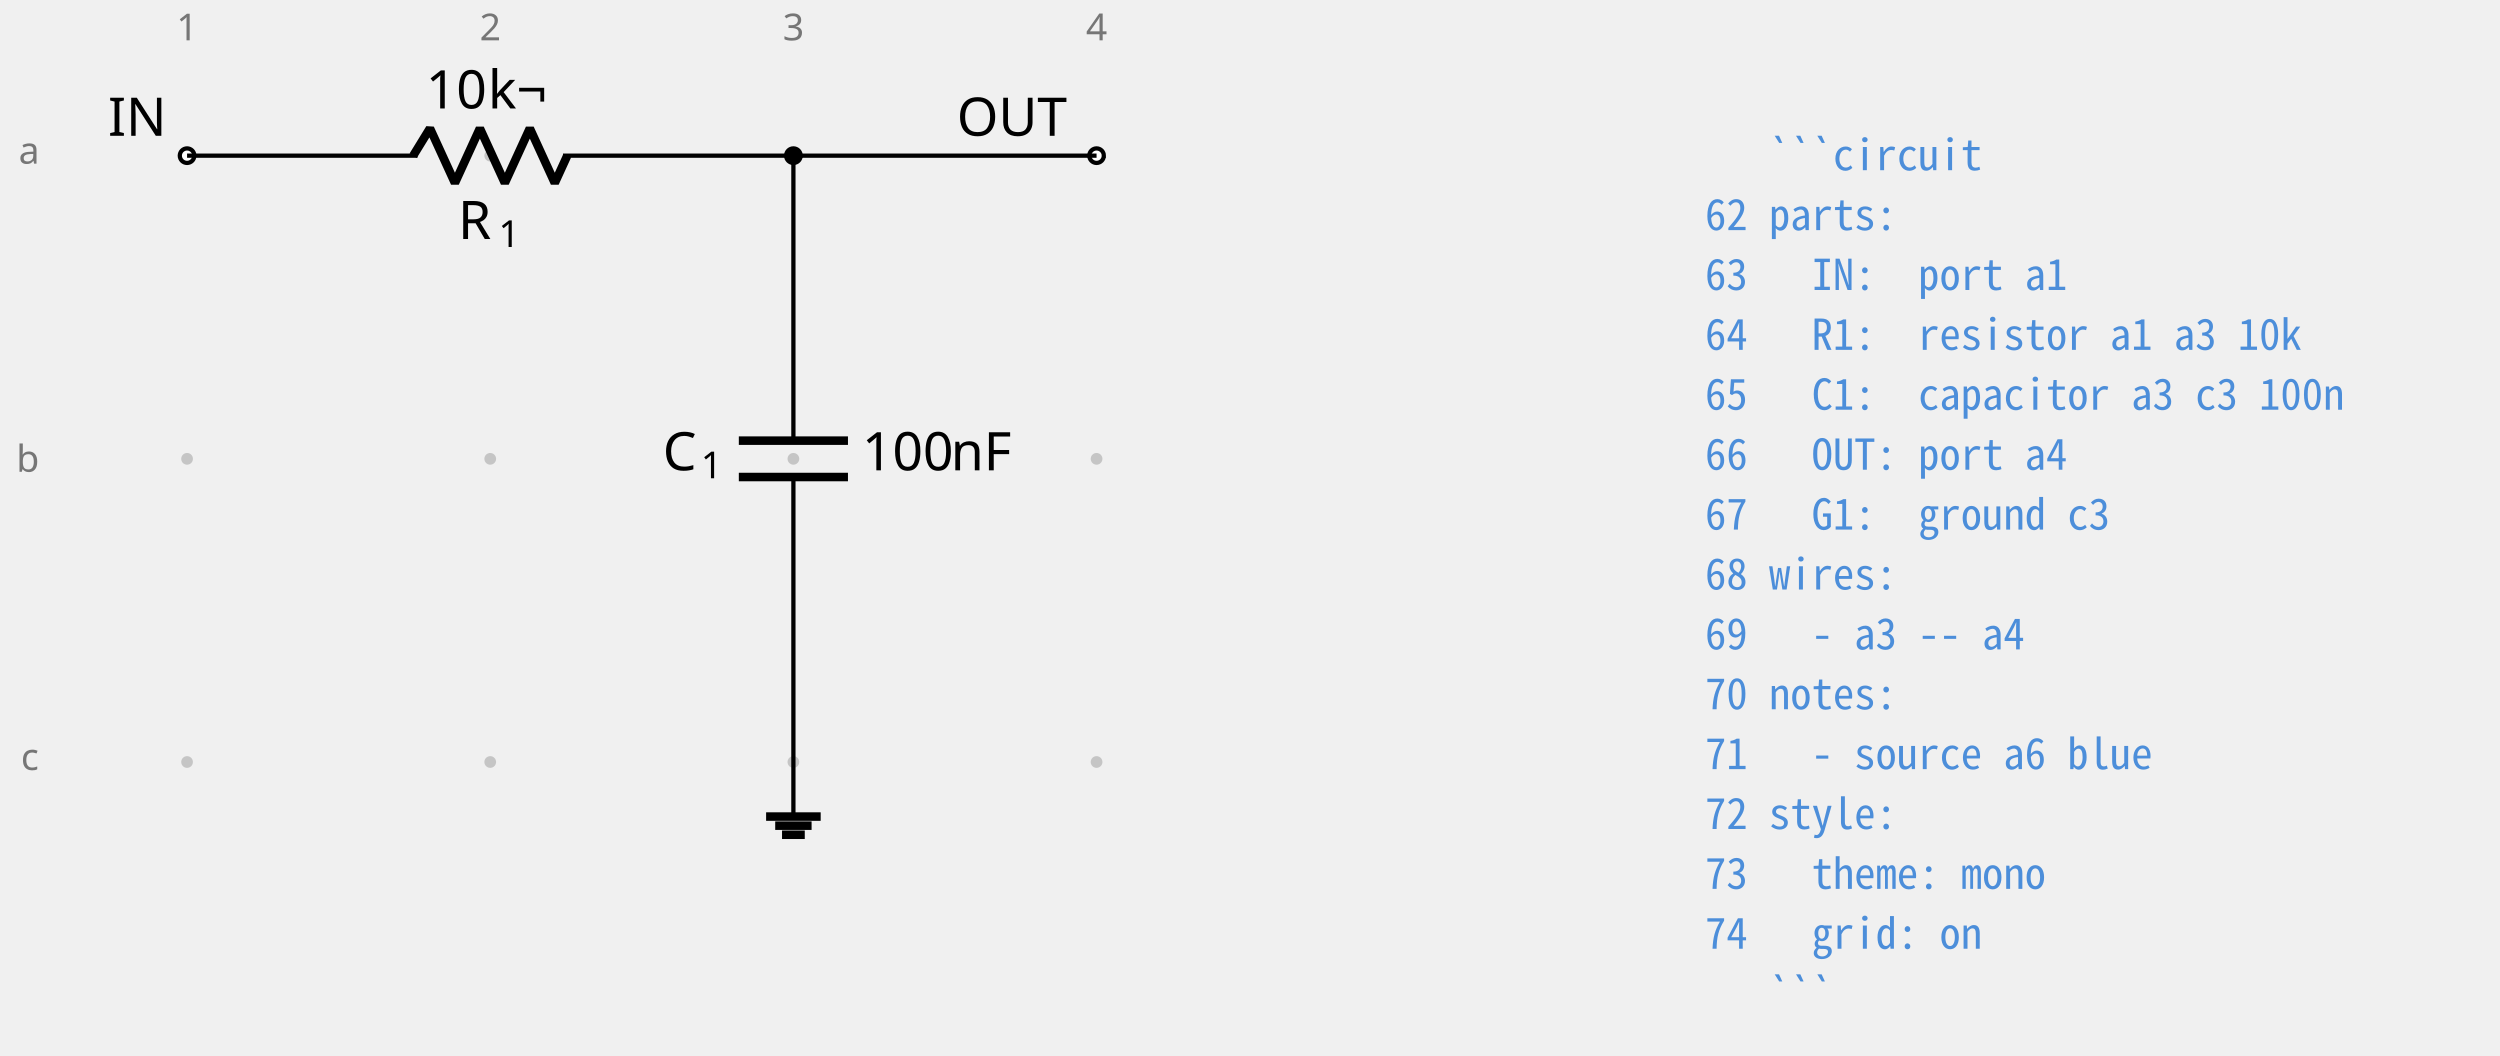
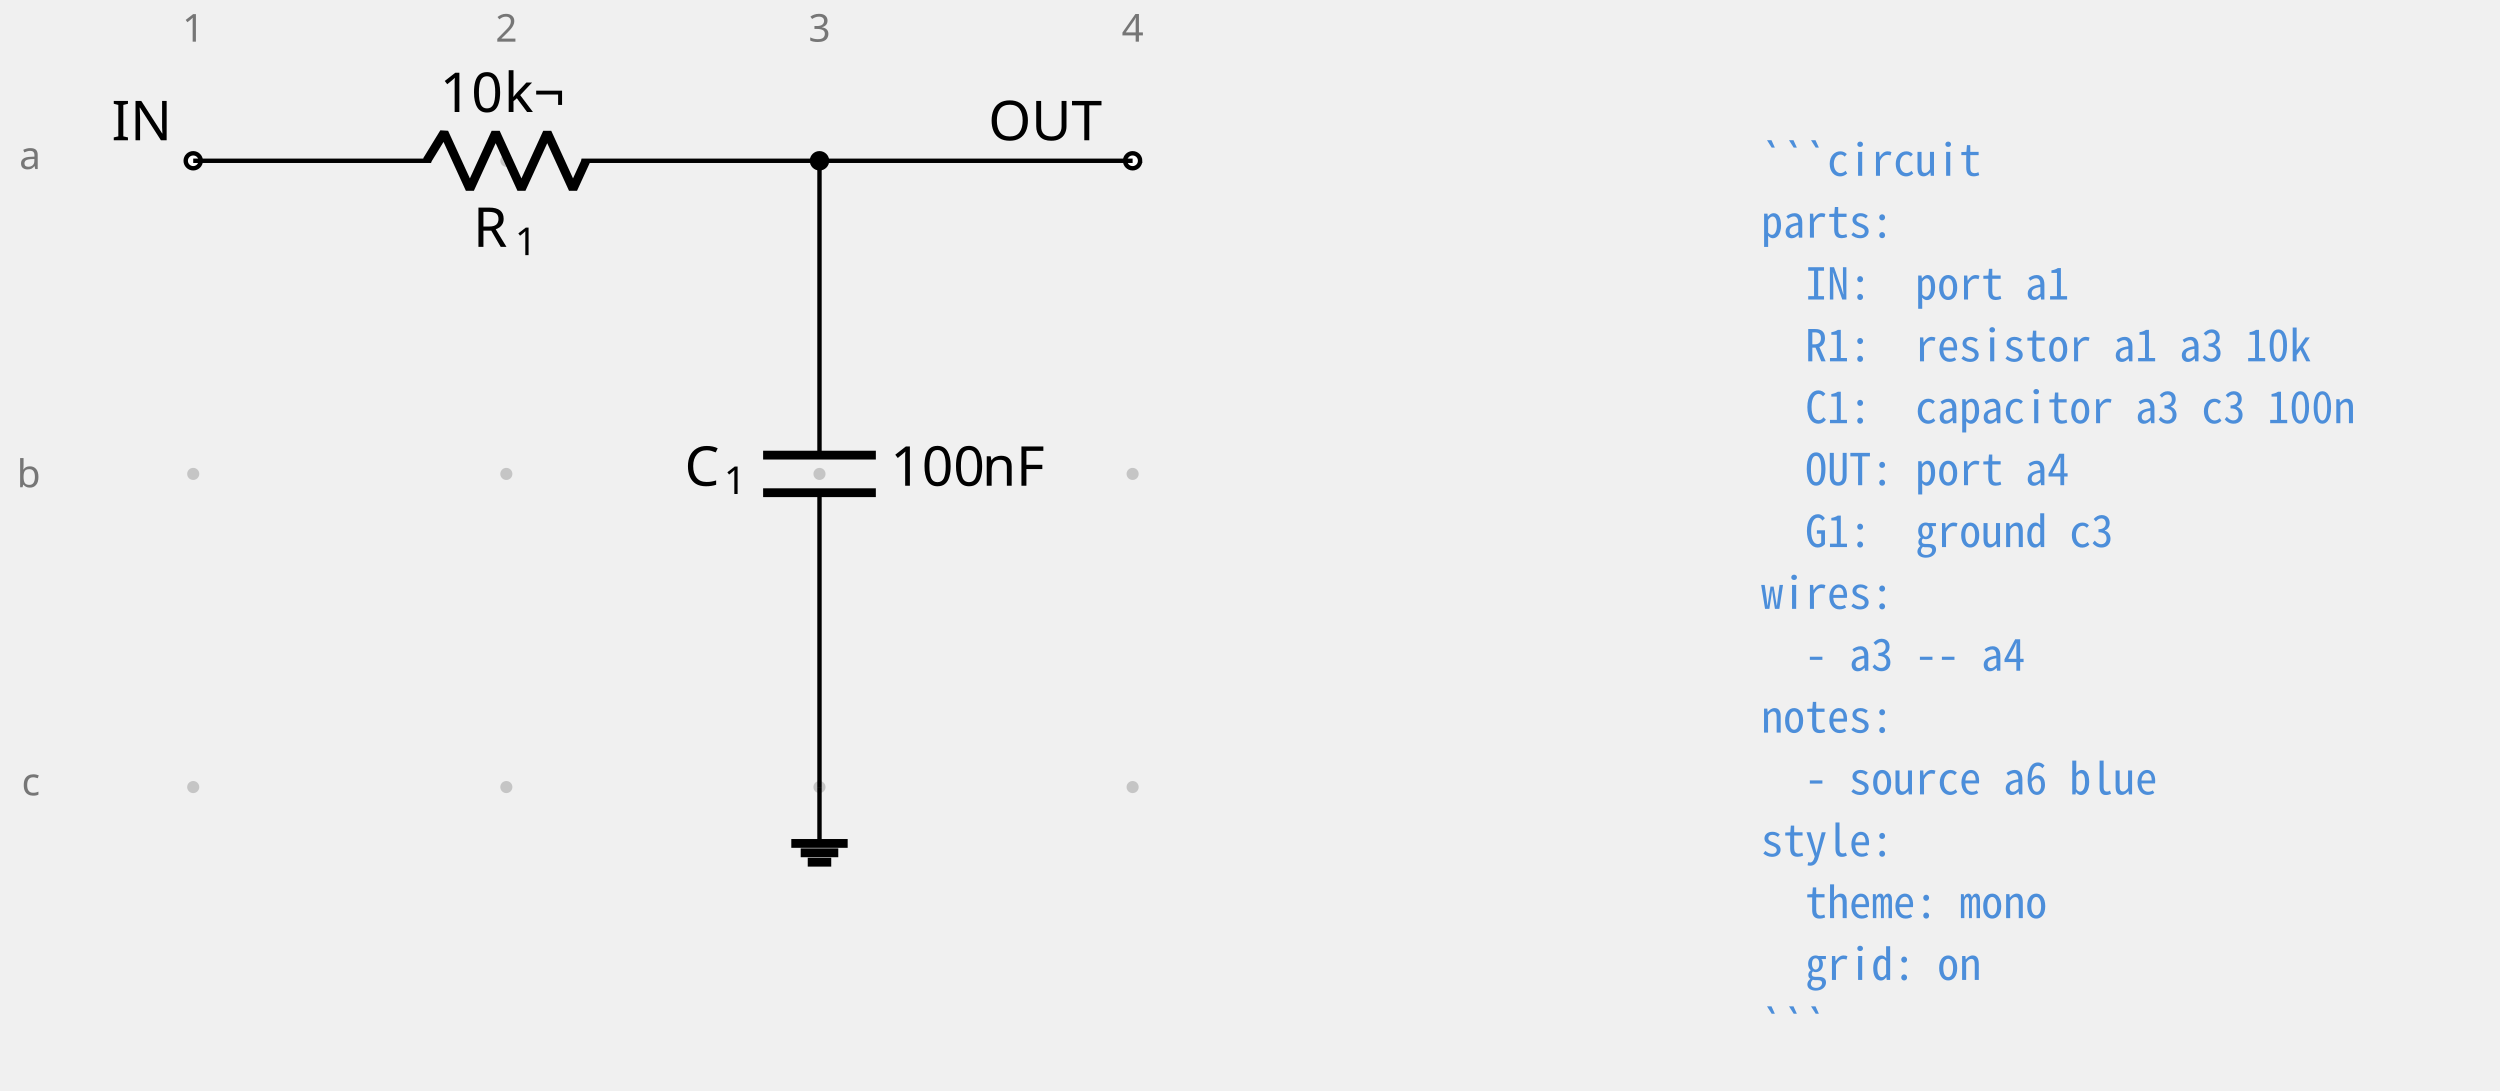
- <svg xmlns="http://www.w3.org/2000/svg" fill="#000000" width="625.678" height="264.171" viewBox="-72 -72 469.259 198.128">
+ <svg xmlns="http://www.w3.org/2000/svg" fill="#000000" width="605.761" height="264.171" viewBox="-72 -72 454.321 198.128">
  <g stroke="#000000" stroke-miterlimit="10" stroke-width=".8">
    <path fill="#767676" fill-opacity=".35" stroke="none" stroke-opacity=".35" d="M-35.787-42.781a1.1 1.1 0 1 0-2.2 0 1.1 1.1 0 0 0 2.2 0M-35.787 14.124a1.1 1.1 0 1 0-2.2 0 1.1 1.1 0 0 0 2.2 0M-35.787 71.03a1.1 1.1 0 1 0-2.2 0 1.1 1.1 0 0 0 2.2 0M21.118-42.781a1.1 1.1 0 1 0-2.2 0 1.1 1.1 0 0 0 2.2 0M21.118 14.124a1.1 1.1 0 1 0-2.2 0 1.1 1.1 0 0 0 2.2 0M21.118 71.03a1.1 1.1 0 1 0-2.2 0 1.1 1.1 0 0 0 2.2 0M78.024-42.781a1.1 1.1 0 1 0-2.2 0 1.1 1.1 0 0 0 2.2 0M78.024 14.124a1.1 1.1 0 1 0-2.2 0 1.1 1.1 0 0 0 2.2 0M78.024 71.03a1.1 1.1 0 1 0-2.2 0 1.1 1.1 0 0 0 2.2 0M134.93-42.781a1.1 1.1 0 1 0-2.2 0 1.1 1.1 0 0 0 2.2 0M134.93 14.124a1.1 1.1 0 1 0-2.2 0 1.1 1.1 0 0 0 2.2 0M134.93 71.03a1.1 1.1 0 1 0-2.2 0 1.1 1.1 0 0 0 2.2 0m-1.1 0" />
    <g fill="#767676" stroke="#767676">
      <text x="-36.887" y="-42.781" fill="#767676" stroke="none" font-family="cmr7" font-size="7" transform="translate(-1.993 -21.645)">1</text>
    </g>
    <g fill="#767676" stroke="#767676">
      <text x="-36.887" y="-42.781" fill="#767676" stroke="none" font-family="cmr7" font-size="7" transform="translate(54.912 -21.645)">2</text>
    </g>
    <g fill="#767676" stroke="#767676">
      <text x="-36.887" y="-42.781" fill="#767676" stroke="none" font-family="cmr7" font-size="7" transform="translate(111.818 -21.645)">3</text>
    </g>
    <g fill="#767676" stroke="#767676">
      <text x="-36.887" y="-42.781" fill="#767676" stroke="none" font-family="cmr7" font-size="7" transform="translate(168.723 -21.645)">4</text>
    </g>
    <g fill="#767676" stroke="#767676">
      <text x="-36.887" y="-42.781" fill="#767676" stroke="none" font-family="cmr7" font-size="7" transform="translate(-31.62 1.507)">a</text>
    </g>
    <g fill="#767676" stroke="#767676">
      <text x="-36.887" y="-42.781" fill="#767676" stroke="none" font-family="cmr7" font-size="7" transform="translate(-32.05 59.336)">b</text>
    </g>
    <g fill="#767676" stroke="#767676">
      <text x="-36.887" y="-42.781" fill="#767676" stroke="none" font-family="cmr7" font-size="7" transform="translate(-31.189 115.318)">c</text>
    </g>
    <g fill="#ffffff">
      <path d="M-35.522-42.781a1.365 1.365 0 1 0-2.73 0 1.365 1.365 0 0 0 2.73 0Zm-1.365 0" />
    </g>
    <text x="-36.887" y="-42.781" stroke="none" font-family="cmr10" font-size="10" transform="translate(-14.844 -3.733)">IN</text>
    <path fill="none" d="M-36.887-42.781h.4m-.4 0H6.36m27.315 0h43.248m-.4 0h.4" />
    <g stroke-linejoin="bevel" stroke-width="1.6">
      <path fill="none" d="m5.561-42.781 3.143-5.122L13.39-37.66l4.685-10.243 4.686 10.243 4.686-10.243 4.686 10.243 2.343-5.121" />
    </g>
    <g stroke="none">
      <text x="-36.887" y="-42.781" font-family="cmmi10" font-size="10" transform="translate(50.866 15.648)">R</text>
      <text x="-29.294" y="-41.281" font-family="cmr7" font-size="7" transform="translate(50.866 15.648)">1</text>
    </g>
    <g stroke="none" font-family="cmr10" font-size="10">
      <text x="-36.887" y="-42.781" transform="translate(44.822 -8.863)">10</text>
      <text x="-25.221" y="-42.781" transform="translate(44.822 -8.863)">k¬</text>
    </g>
    <path fill="none" d="M76.924-42.781v.4m0-.4v53.49m0 6.83v53.49m0-.399v.4" />
    <g stroke-width="1.6">
      <path fill="none" d="M87.167 10.71H66.68m20.486 6.828H66.68" />
    </g>
    <g stroke="none">
      <text x="-36.887" y="-42.781" font-family="cmmi10" font-size="10" transform="translate(89.296 59.058)">C</text>
      <text x="-29.74" y="-41.281" font-family="cmr7" font-size="7" transform="translate(89.296 59.058)">1</text>
    </g>
    <g stroke="none" font-family="cmr10" font-size="10">
      <text x="-36.887" y="-42.781" transform="translate(126.693 59.058)">100</text>
      <text x="-20.22" y="-42.781" transform="translate(126.693 59.058)">nF</text>
    </g>
    <g fill="#ffffff">
      <path d="M135.195-42.781a1.365 1.365 0 1 0-2.731 0 1.365 1.365 0 0 0 2.73 0Zm-1.366 0" />
    </g>
    <text x="-36.887" y="-42.781" stroke="none" font-family="cmr10" font-size="10" transform="translate(144.483 -3.733)">OUT</text>
    <path fill="none" d="M76.924 71.03v10.243" />
    <path fill="none" stroke-width="1.6" d="M71.802 81.273h10.243M73.51 82.98h6.828m-5.548 1.707h4.268" />
    <path fill="none" d="M76.924-42.781h56.905" />
    <path d="M78.29-42.781a1.365 1.365 0 1 0-2.732 0 1.365 1.365 0 0 0 2.731 0Zm-1.366 0" />
    <g>
-       <text x="-36.887" y="-42.781" fill="#4c8eda" stroke="none" font-family="'Noto Sans Mono CJK JP',ui-monospace,'SFMono-Regular',Consolas,'Liberation Mono',monospace" font-size="8" transform="translate(284.927 2.733)" xml:space="preserve">   ```circuit</text>
+       <text x="-36.887" y="-42.781" fill="#4c8eda" stroke="none" font-family="'Noto Sans Mono CJK JP',ui-monospace,'SFMono-Regular',Consolas,'Liberation Mono',monospace" font-size="8" transform="translate(284.927 2.733)" xml:space="preserve">```circuit</text>
    </g>
    <g>
-       <text x="-36.887" y="-42.781" fill="#4c8eda" stroke="none" font-family="'Noto Sans Mono CJK JP',ui-monospace,'SFMono-Regular',Consolas,'Liberation Mono',monospace" font-size="8" transform="translate(284.927 13.972)" xml:space="preserve">62 parts:</text>
+       <text x="-36.887" y="-42.781" fill="#4c8eda" stroke="none" font-family="'Noto Sans Mono CJK JP',ui-monospace,'SFMono-Regular',Consolas,'Liberation Mono',monospace" font-size="8" transform="translate(284.927 13.972)" xml:space="preserve">parts:</text>
    </g>
    <g>
-       <text x="-36.887" y="-42.781" fill="#4c8eda" stroke="none" font-family="'Noto Sans Mono CJK JP',ui-monospace,'SFMono-Regular',Consolas,'Liberation Mono',monospace" font-size="8" transform="translate(284.927 25.21)" xml:space="preserve">63   IN:  port a1</text>
+       <text x="-36.887" y="-42.781" fill="#4c8eda" stroke="none" font-family="'Noto Sans Mono CJK JP',ui-monospace,'SFMono-Regular',Consolas,'Liberation Mono',monospace" font-size="8" transform="translate(284.927 25.21)" xml:space="preserve">  IN:  port a1</text>
    </g>
    <g>
-       <text x="-36.887" y="-42.781" fill="#4c8eda" stroke="none" font-family="'Noto Sans Mono CJK JP',ui-monospace,'SFMono-Regular',Consolas,'Liberation Mono',monospace" font-size="8" transform="translate(284.927 36.45)" xml:space="preserve">64   R1:  resistor a1 a3 10k</text>
+       <text x="-36.887" y="-42.781" fill="#4c8eda" stroke="none" font-family="'Noto Sans Mono CJK JP',ui-monospace,'SFMono-Regular',Consolas,'Liberation Mono',monospace" font-size="8" transform="translate(284.927 36.45)" xml:space="preserve">  R1:  resistor a1 a3 10k</text>
    </g>
    <g>
-       <text x="-36.887" y="-42.781" fill="#4c8eda" stroke="none" font-family="'Noto Sans Mono CJK JP',ui-monospace,'SFMono-Regular',Consolas,'Liberation Mono',monospace" font-size="8" transform="translate(284.927 47.689)" xml:space="preserve">65   C1:  capacitor a3 c3 100n</text>
+       <text x="-36.887" y="-42.781" fill="#4c8eda" stroke="none" font-family="'Noto Sans Mono CJK JP',ui-monospace,'SFMono-Regular',Consolas,'Liberation Mono',monospace" font-size="8" transform="translate(284.927 47.689)" xml:space="preserve">  C1:  capacitor a3 c3 100n</text>
    </g>
    <g>
-       <text x="-36.887" y="-42.781" fill="#4c8eda" stroke="none" font-family="'Noto Sans Mono CJK JP',ui-monospace,'SFMono-Regular',Consolas,'Liberation Mono',monospace" font-size="8" transform="translate(284.927 58.956)" xml:space="preserve">66   OUT: port a4</text>
+       <text x="-36.887" y="-42.781" fill="#4c8eda" stroke="none" font-family="'Noto Sans Mono CJK JP',ui-monospace,'SFMono-Regular',Consolas,'Liberation Mono',monospace" font-size="8" transform="translate(284.927 58.956)" xml:space="preserve">  OUT: port a4</text>
    </g>
    <g>
-       <text x="-36.887" y="-42.781" fill="#4c8eda" stroke="none" font-family="'Noto Sans Mono CJK JP',ui-monospace,'SFMono-Regular',Consolas,'Liberation Mono',monospace" font-size="8" transform="translate(284.927 70.195)" xml:space="preserve">67   G1:  ground c3</text>
+       <text x="-36.887" y="-42.781" fill="#4c8eda" stroke="none" font-family="'Noto Sans Mono CJK JP',ui-monospace,'SFMono-Regular',Consolas,'Liberation Mono',monospace" font-size="8" transform="translate(284.927 70.195)" xml:space="preserve">  G1:  ground c3</text>
    </g>
    <g>
-       <text x="-36.887" y="-42.781" fill="#4c8eda" stroke="none" font-family="'Noto Sans Mono CJK JP',ui-monospace,'SFMono-Regular',Consolas,'Liberation Mono',monospace" font-size="8" transform="translate(284.927 81.434)" xml:space="preserve">68 wires:</text>
+       <text x="-36.887" y="-42.781" fill="#4c8eda" stroke="none" font-family="'Noto Sans Mono CJK JP',ui-monospace,'SFMono-Regular',Consolas,'Liberation Mono',monospace" font-size="8" transform="translate(284.927 81.434)" xml:space="preserve">wires:</text>
    </g>
    <g>
-       <text x="-36.887" y="-42.781" fill="#4c8eda" stroke="none" font-family="'Noto Sans Mono CJK JP',ui-monospace,'SFMono-Regular',Consolas,'Liberation Mono',monospace" font-size="8" transform="translate(284.927 92.672)" xml:space="preserve">69   - a3 -- a4</text>
+       <text x="-36.887" y="-42.781" fill="#4c8eda" stroke="none" font-family="'Noto Sans Mono CJK JP',ui-monospace,'SFMono-Regular',Consolas,'Liberation Mono',monospace" font-size="8" transform="translate(284.927 92.672)" xml:space="preserve">  - a3 -- a4</text>
    </g>
    <g>
-       <text x="-36.887" y="-42.781" fill="#4c8eda" stroke="none" font-family="'Noto Sans Mono CJK JP',ui-monospace,'SFMono-Regular',Consolas,'Liberation Mono',monospace" font-size="8" transform="translate(284.927 103.911)" xml:space="preserve">70 notes:</text>
+       <text x="-36.887" y="-42.781" fill="#4c8eda" stroke="none" font-family="'Noto Sans Mono CJK JP',ui-monospace,'SFMono-Regular',Consolas,'Liberation Mono',monospace" font-size="8" transform="translate(284.927 103.911)" xml:space="preserve">notes:</text>
    </g>
    <g>
-       <text x="-36.887" y="-42.781" fill="#4c8eda" stroke="none" font-family="'Noto Sans Mono CJK JP',ui-monospace,'SFMono-Regular',Consolas,'Liberation Mono',monospace" font-size="8" transform="translate(284.927 115.15)" xml:space="preserve">71   - source a6 blue</text>
+       <text x="-36.887" y="-42.781" fill="#4c8eda" stroke="none" font-family="'Noto Sans Mono CJK JP',ui-monospace,'SFMono-Regular',Consolas,'Liberation Mono',monospace" font-size="8" transform="translate(284.927 115.15)" xml:space="preserve">  - source a6 blue</text>
    </g>
    <g>
-       <text x="-36.887" y="-42.781" fill="#4c8eda" stroke="none" font-family="'Noto Sans Mono CJK JP',ui-monospace,'SFMono-Regular',Consolas,'Liberation Mono',monospace" font-size="8" transform="translate(284.927 126.389)" xml:space="preserve">72 style:</text>
+       <text x="-36.887" y="-42.781" fill="#4c8eda" stroke="none" font-family="'Noto Sans Mono CJK JP',ui-monospace,'SFMono-Regular',Consolas,'Liberation Mono',monospace" font-size="8" transform="translate(284.927 126.389)" xml:space="preserve">style:</text>
    </g>
    <g>
-       <text x="-36.887" y="-42.781" fill="#4c8eda" stroke="none" font-family="'Noto Sans Mono CJK JP',ui-monospace,'SFMono-Regular',Consolas,'Liberation Mono',monospace" font-size="8" transform="translate(284.927 137.628)" xml:space="preserve">73   theme: mono</text>
+       <text x="-36.887" y="-42.781" fill="#4c8eda" stroke="none" font-family="'Noto Sans Mono CJK JP',ui-monospace,'SFMono-Regular',Consolas,'Liberation Mono',monospace" font-size="8" transform="translate(284.927 137.628)" xml:space="preserve">  theme: mono</text>
    </g>
    <g>
-       <text x="-36.887" y="-42.781" fill="#4c8eda" stroke="none" font-family="'Noto Sans Mono CJK JP',ui-monospace,'SFMono-Regular',Consolas,'Liberation Mono',monospace" font-size="8" transform="translate(284.927 148.867)" xml:space="preserve">74   grid: on</text>
+       <text x="-36.887" y="-42.781" fill="#4c8eda" stroke="none" font-family="'Noto Sans Mono CJK JP',ui-monospace,'SFMono-Regular',Consolas,'Liberation Mono',monospace" font-size="8" transform="translate(284.927 148.867)" xml:space="preserve">  grid: on</text>
    </g>
    <g>
-       <text x="-36.887" y="-42.781" fill="#4c8eda" stroke="none" font-family="'Noto Sans Mono CJK JP',ui-monospace,'SFMono-Regular',Consolas,'Liberation Mono',monospace" font-size="8" transform="translate(284.927 160.134)" xml:space="preserve">   ```</text>
+       <text x="-36.887" y="-42.781" fill="#4c8eda" stroke="none" font-family="'Noto Sans Mono CJK JP',ui-monospace,'SFMono-Regular',Consolas,'Liberation Mono',monospace" font-size="8" transform="translate(284.927 160.134)" xml:space="preserve">```</text>
    </g>
  </g>
</svg>
